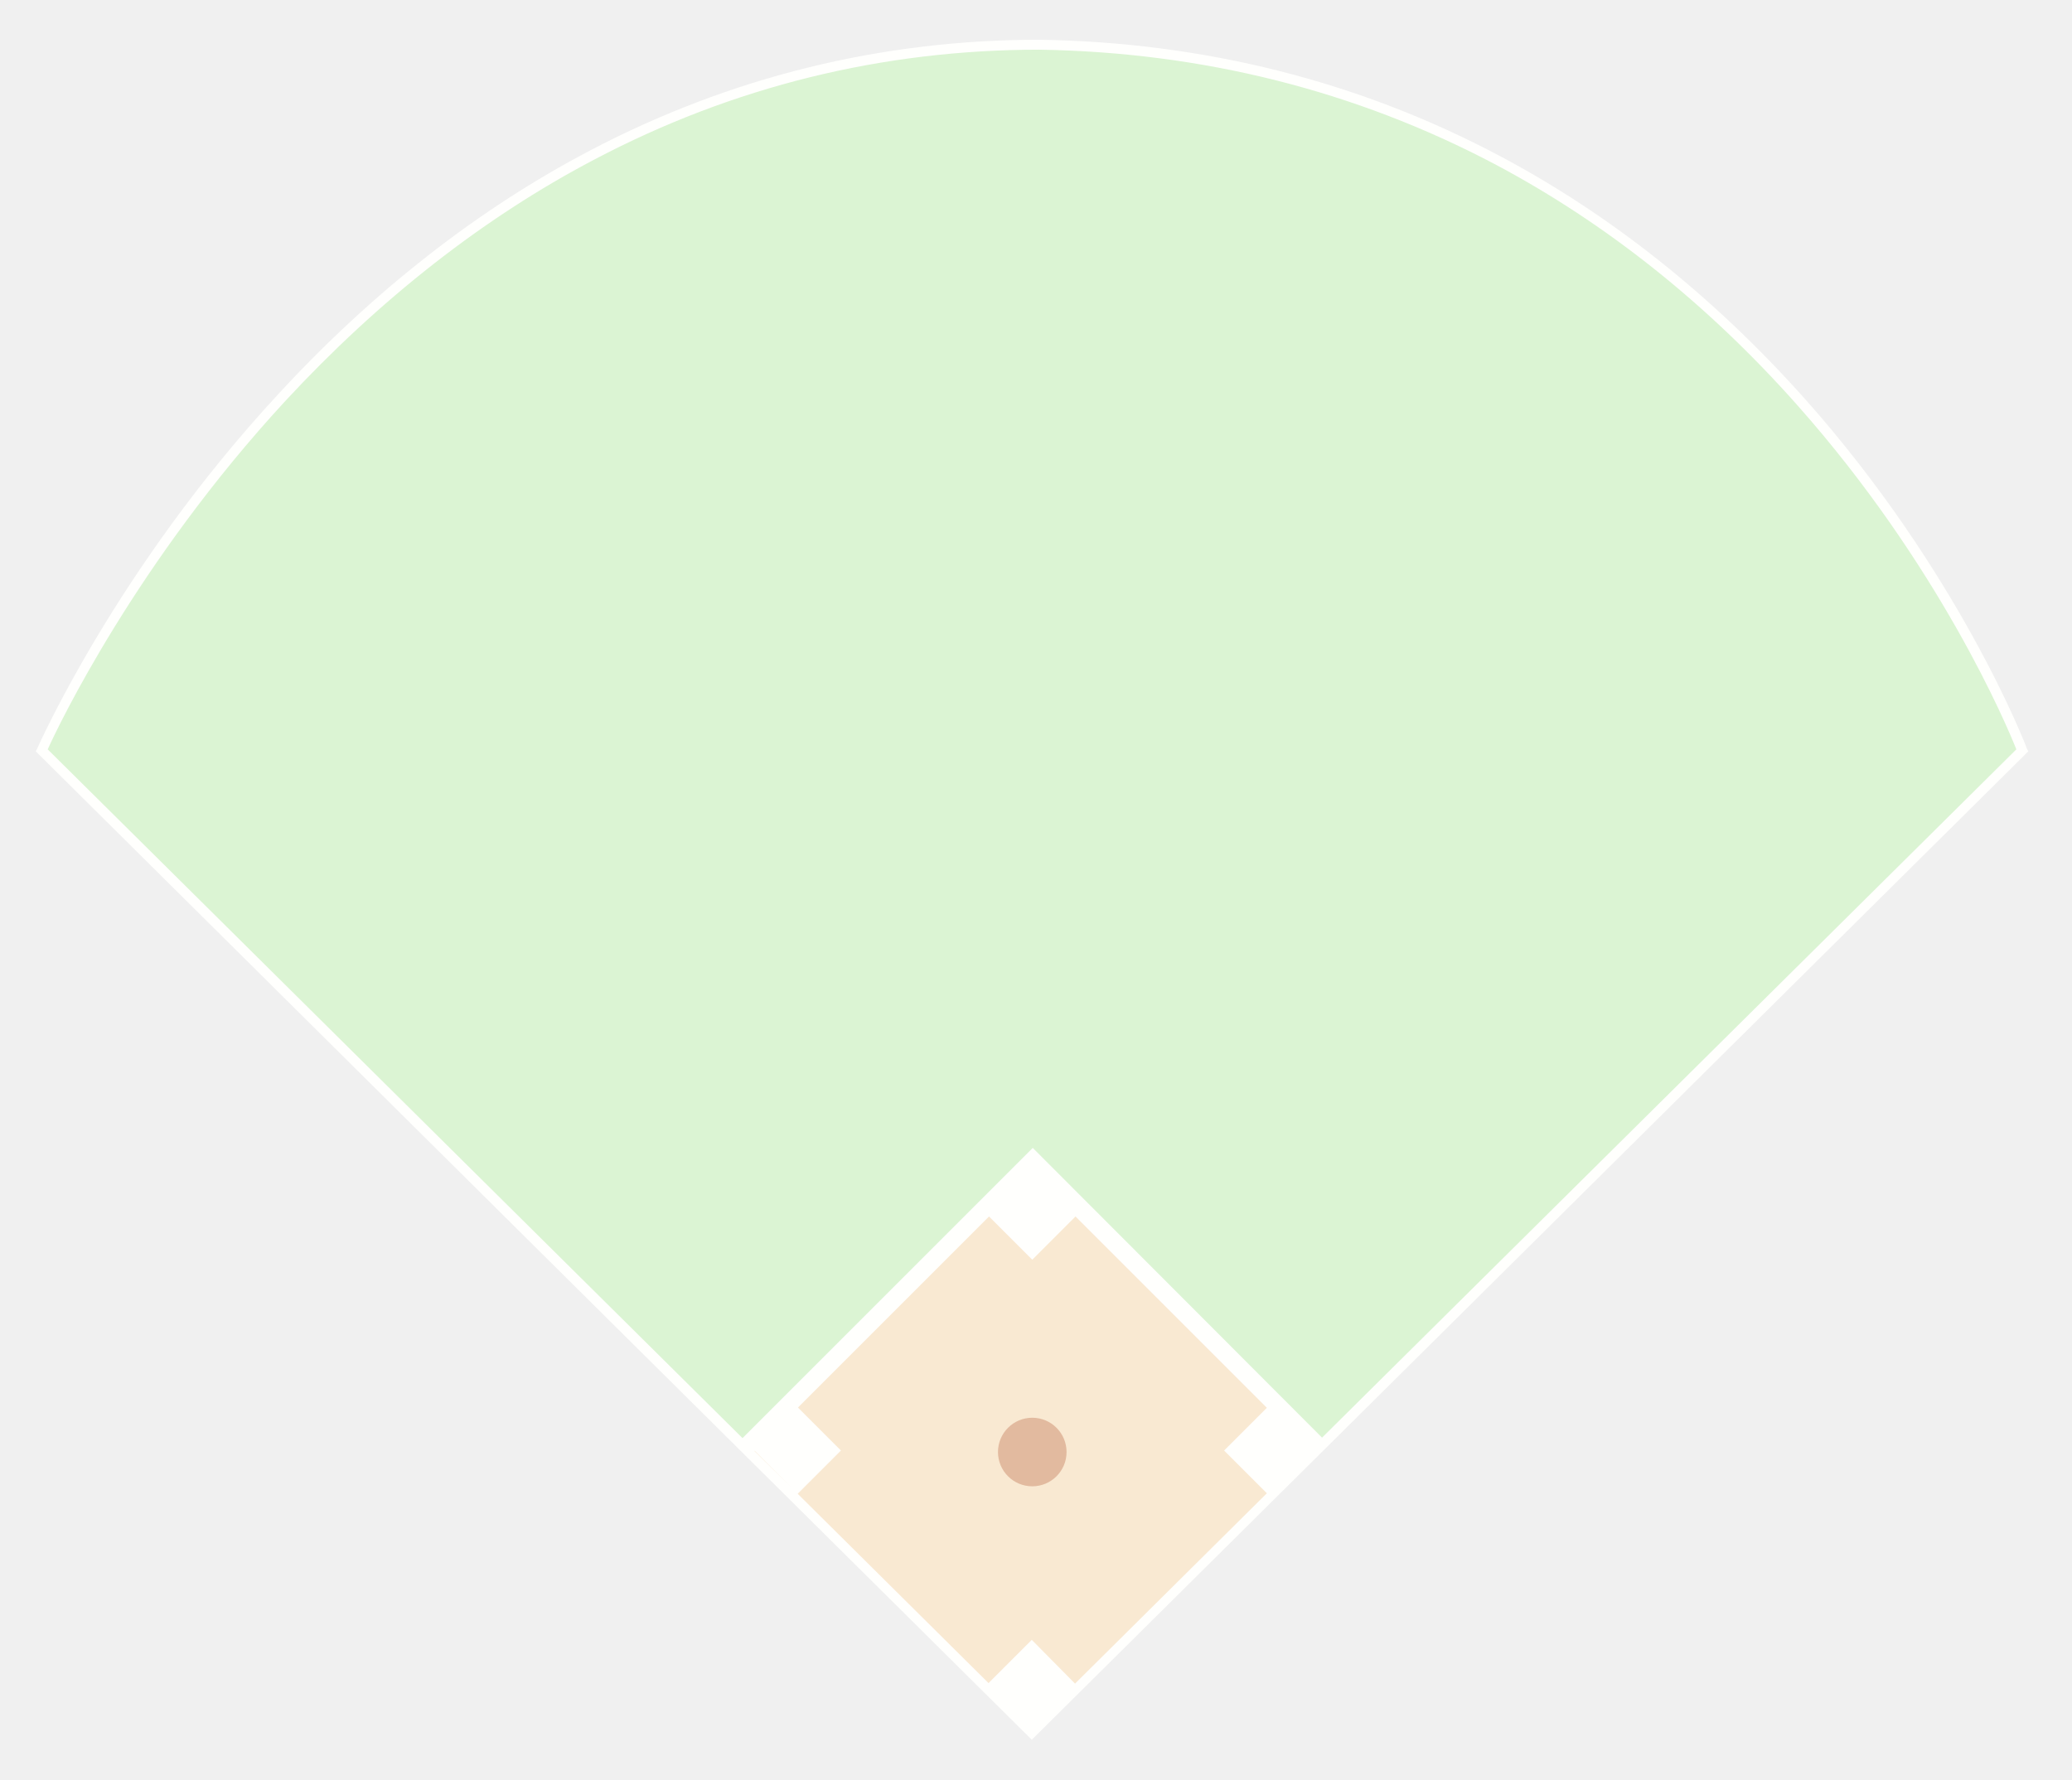
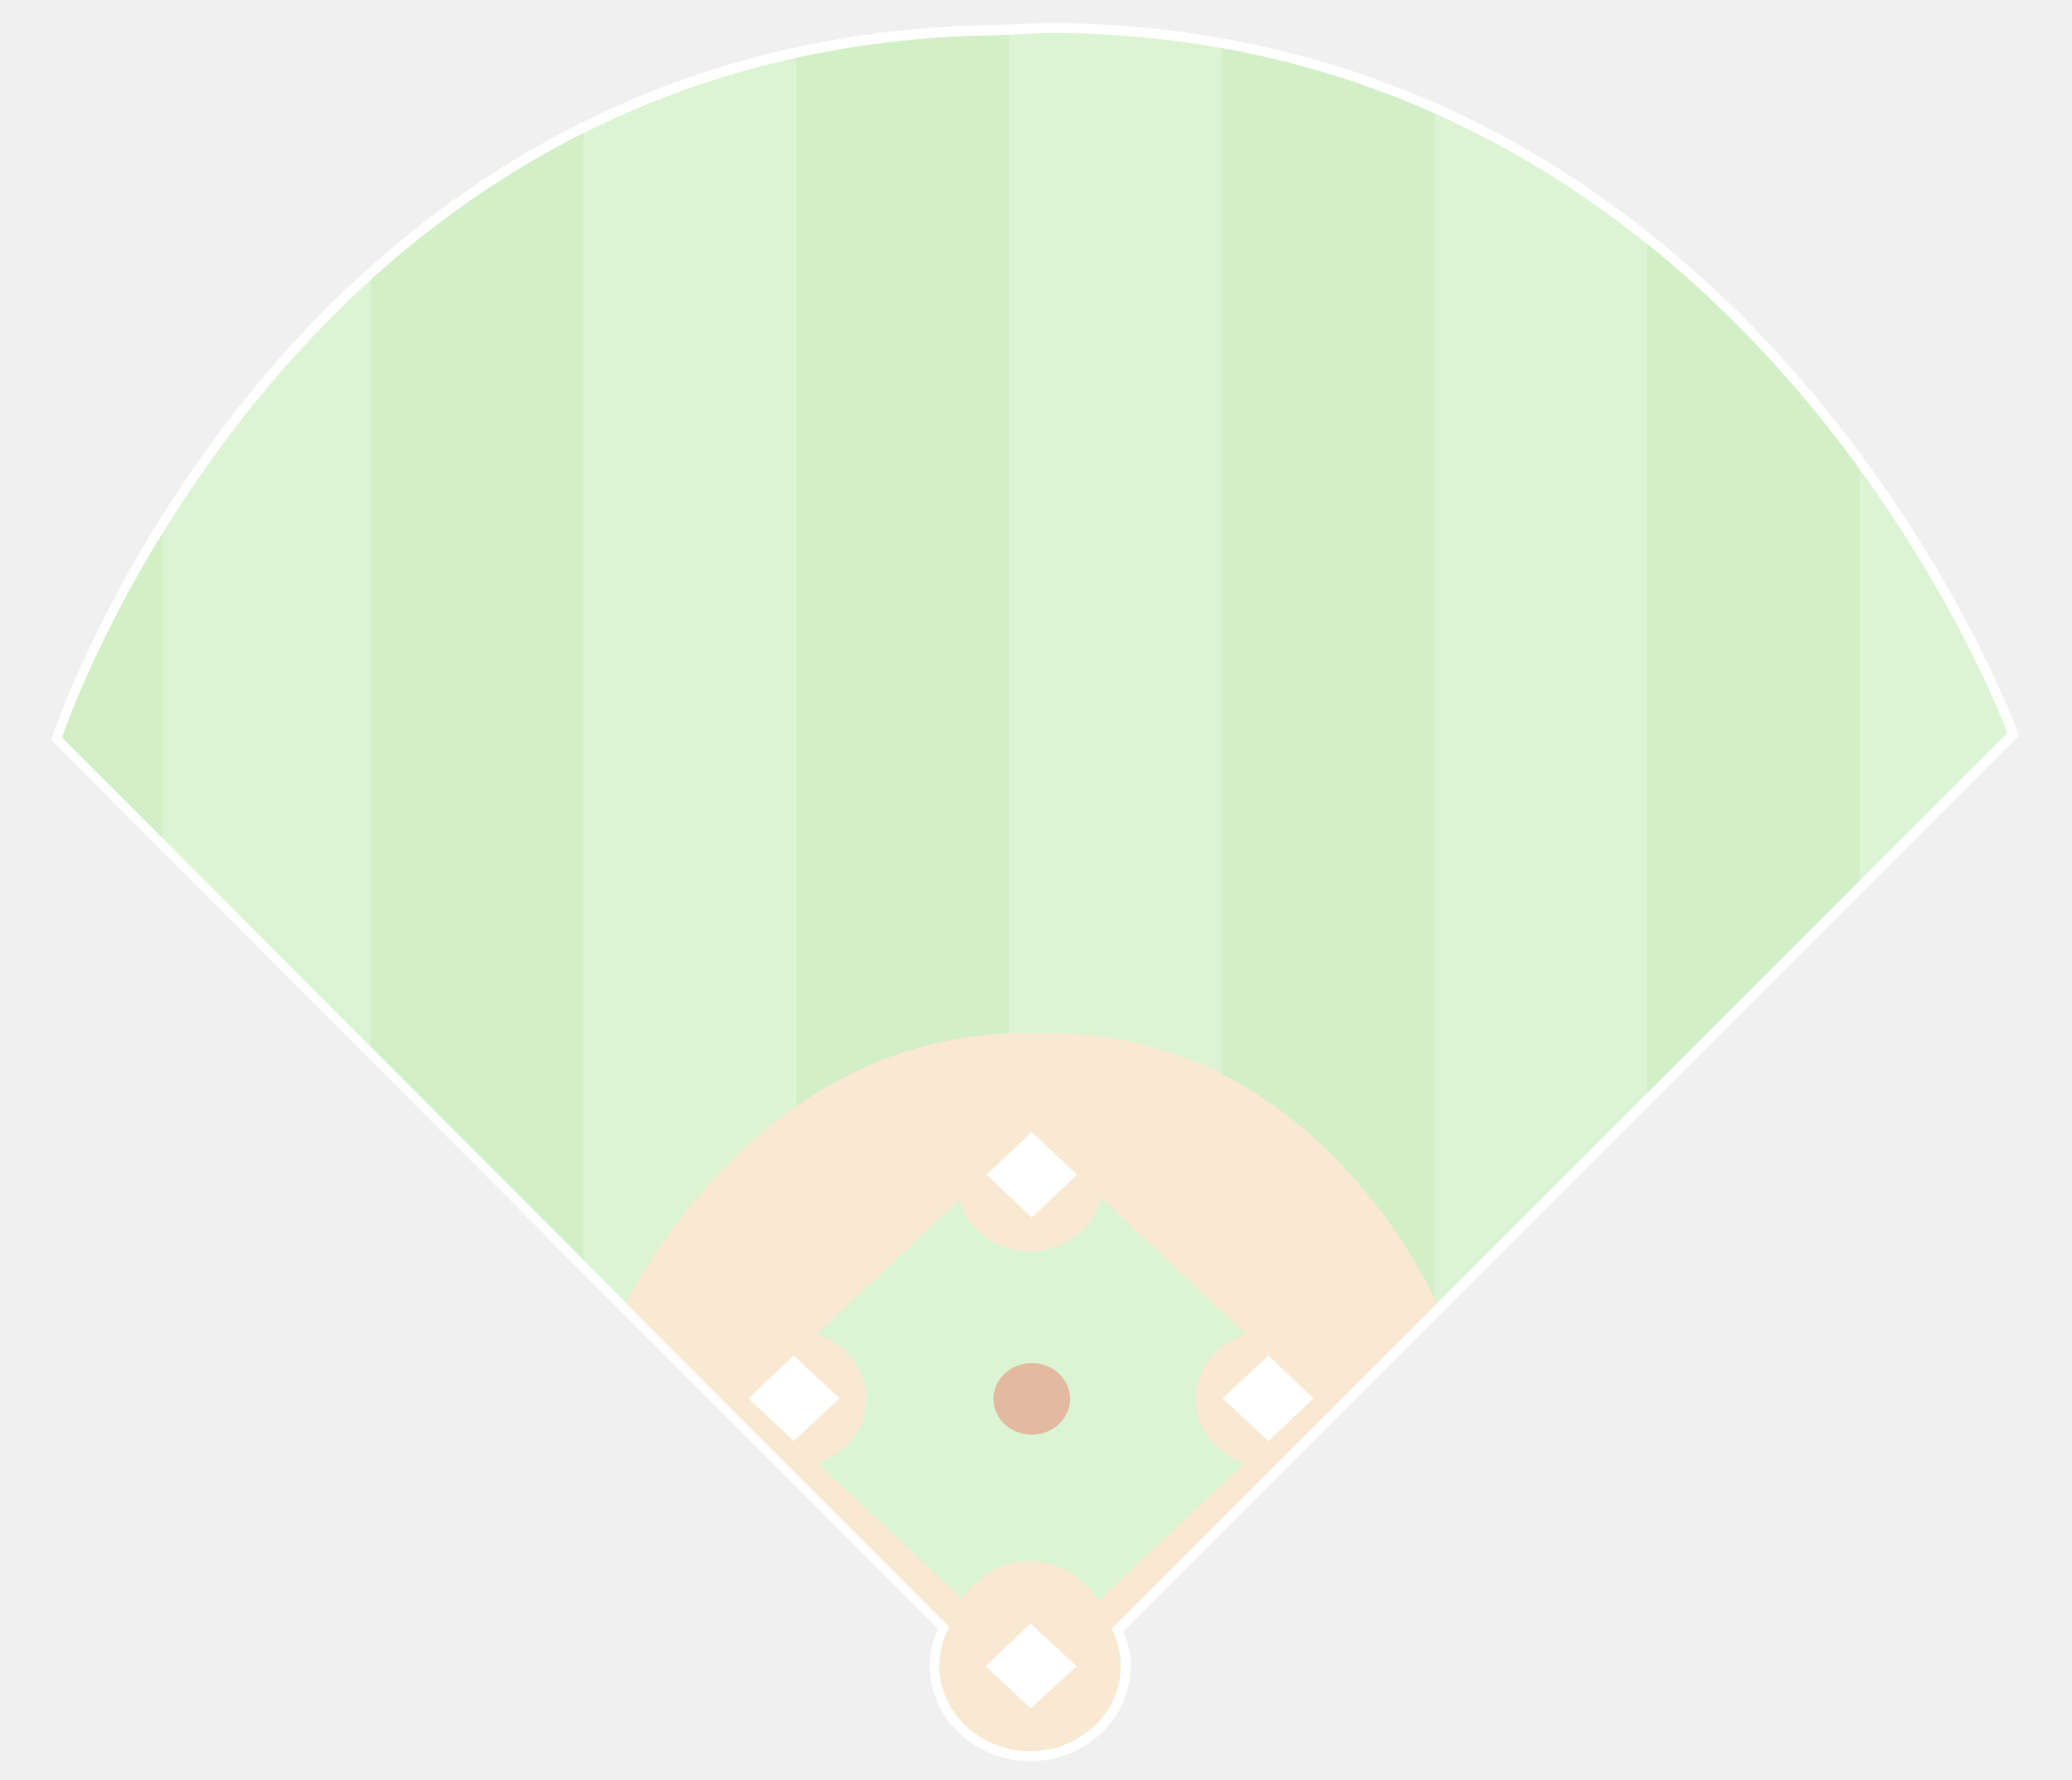
- <svg xmlns="http://www.w3.org/2000/svg" version="1.1" id="圖層_1" x="0px" y="0px" viewBox="0 0 416.9 358.1" style="enable-background:new 0 0 416.9 358.1;" xml:space="preserve">
+ <svg xmlns="http://www.w3.org/2000/svg" xmlns:xlink="http://www.w3.org/1999/xlink" version="1.1" id="圖層_4" x="0px" y="0px" viewBox="0 0 416.9 358.1" style="enable-background:new 0 0 416.9 358.1;" xml:space="preserve">
  <style type="text/css">
- 	.st0{fill:#DBF4D3;}
- 	.st1{fill:#F9E9D2;}
- 	.st2{fill:#E2BA9F;}
- 	.st3{fill:#FFFFFD;}
+ 	.st0{fill:#DCF4D3;}
+ 	.st1{fill:#FFFFFF;}
+ 	.st2{fill:#F9E9D2;}
+ 	.st3{clip-path:url(#SVGID_2_);}
+ 	.st4{fill:#D3EFC7;}
+ 	.st5{fill:#DBF4D3;}
+ 	.st6{fill:#E2BA9F;}
</style>
  <g>
-     <path class="st0" d="M150.6,291.7L8.4,151c0,0,64.7-142.9,199.2-142c134.5-0.8,192.2,124.3,199.2,142L264.3,291.8l-56.6-57.2   L150.6,291.7z" />
+     <path class="st0" d="M203.9,341.4l-15-14.7L11.4,148.6l0.2-0.6c0.1-0.4,12-35.6,41.2-70.5C70,57,89.7,40.6,111.4,28.8   C138.4,14,168.7,6.3,201.3,6c0,0,9-0.4,9-0.4c32.6,0,63,7.4,90.6,22.1c22,11.7,42.3,28.1,60.1,48.7c30.4,35,43.6,70.4,43.7,70.8   l0.2,0.6L225.9,326.9l-14.8,14.8L203.9,341.4z" />
+     <path class="st1" d="M210.4,6.6c141.9,0,193.5,140.9,193.5,140.9L225.2,326.2l-14.5,14.5l-6.4-0.3L189.6,326L12.5,148.4   c0,0,46.6-140,188.8-141.3L210.4,6.6 M210.4,4.6v2l0-1.2L210.4,4.6L210.4,4.6L210.4,4.6L201.3,5c-32.8,0.3-63.2,8-90.4,22.9   c-21.8,11.9-41.6,28.4-58.8,49c-29.3,35.1-41.3,70.5-41.4,70.8l-0.4,1.2l0.9,0.9l177.1,177.6l14.8,14.5l0.5,0.5l0.8,0l6.4,0.3   l0.9,0l0.6-0.6l14.5-14.5L405.3,149l0.9-0.9l-0.4-1.2c-0.1-0.4-13.4-36-43.9-71.1c-17.9-20.6-38.3-37.1-60.4-48.9   C273.7,12.1,243.1,4.6,210.4,4.6L210.4,4.6z" />
  </g>
  <g>
-     <polygon class="st1" points="150.6,291.7 207.6,234.6 264.3,291.8 207.6,348.7  " />
+     <path class="st2" d="M207.3,353.4c-10.6,0-19.2-8.1-19.2-18.1c0-10,8.6-18.1,19.2-18.1c10.6,0,19.2,8.1,19.2,18.1   C226.5,345.2,217.9,353.4,207.3,353.4z" />
+     <path class="st1" d="M207.3,318.2c10.1,0,18.2,7.7,18.2,17.1s-8.2,17.1-18.2,17.1c-10.1,0-18.2-7.7-18.2-17.1   S197.2,318.2,207.3,318.2 M207.3,316.2c-11.2,0-20.2,8.6-20.2,19.1s9.1,19.1,20.2,19.1s20.2-8.6,20.2-19.1S218.4,316.2,207.3,316.2   L207.3,316.2z" />
  </g>
  <g>
-     <ellipse class="st2" cx="207.7" cy="292.2" rx="6.9" ry="6.9" />
-     <path class="st3" d="M407.8,150.6c-0.1-0.4-13.6-35.5-44.7-70.4c-18.3-20.5-39-37-61.5-48.9C273.5,16.4,242.3,8.5,209.1,8l0,0   c-31.8,0-62.2,7.5-90.4,22.3C96.2,42.1,75.1,58.6,56,79.3c-32.6,35.2-48.3,70.9-48.5,71.3l-0.3,0.6l200.4,198.9l200-198.4l0.5-0.5   L407.8,150.6z M207.6,330l-8.7,8.7l-38.4-38.1l8.7-8.7l-8.7-8.7l-8.7,8.7l7.4,7.4l-7.4-7.3l47.2-47.2l8.7,8.7l8.7-8.7l38.5,38.5   l-8.6,8.6l8.6,8.6l-39.7,39.4l1.1-1.1L207.6,330z M264.9,290.4L264.9,290.4l1.1-1.1L207.8,231l0,0l-58.4,58.4L9.6,150.8   c2.2-4.9,17.9-37.7,47.8-70.1c19-20.5,39.9-36.9,62.2-48.6c27.9-14.7,58-22.1,89.5-22.1c32.9,0.5,63.7,8.3,91.6,23   c22.3,11.8,42.8,28.1,60.9,48.5c28.6,32.2,42.2,64.5,44.1,69.3L264.9,290.4z" />
+     <defs>
+       <path id="SVGID_1_" d="M210.4,6.6c141.9,0,193.5,140.9,193.5,140.9L225.2,326.2l-15.4,12.9h-2.3L189.9,326L12.5,148.4    c0,0,46.6-140,188.8-141.3l0,0L210.4,6.6z" />
+     </defs>
+     <clipPath id="SVGID_2_">
+       <use xlink:href="#SVGID_1_" style="overflow:visible;" />
+     </clipPath>
+     <g class="st3">
+       <g>
+         <rect x="-10.1" y="-40.4" class="st4" width="42.8" height="399.7" />
+       </g>
+       <g>
+         <rect x="160.2" y="-40.4" class="st4" width="42.8" height="399.7" />
+       </g>
+       <g>
+         <rect x="245.8" y="-41.2" class="st4" width="42.8" height="399.7" />
+       </g>
+       <g>
+         <rect x="331.4" y="-41.2" class="st4" width="42.8" height="399.7" />
+       </g>
+       <g>
+         <rect x="74.6" y="-40.4" class="st4" width="42.8" height="399.7" />
+       </g>
+     </g>
  </g>
+   <path class="st2" d="M223.8,327.6l65.3-65.3c0,0-23.6-54.9-78.7-54.4l-3.5,0c-55.1-0.5-80.9,54.4-80.9,54.4l65,65.1  c-1.3,2.3-2,5-2,7.8c0,9.4,8.2,17.1,18.2,17.1s18.2-7.7,18.2-17.1c0-2.7-0.7-5.3-1.9-7.5L223.8,327.6z" />
+   <g>
+     <g>
+       <path class="st5" d="M240.6,281.5c0-6,4.2-11.2,10-13L221.5,241c-1.4,6.2-7.2,10.8-14.3,10.8c-6.9,0-12.6-4.4-14.1-10.4    l-28.8,27.1c5.8,1.8,10,6.9,10,13c0,6-4.1,11.1-9.9,12.9l29.2,27.4c3.3-4.7,8.2-7.7,13.6-7.7c5.5,0,10.5,3.1,13.8,8l29.4-27.7    C244.7,292.6,240.6,287.5,240.6,281.5z" />
+     </g>
+   </g>
+   <polygon class="st1" points="207.6,245 198.5,236.4 207.6,227.8 216.7,236.4 " />
+   <polygon class="st1" points="255.2,290 246,281.4 255.2,272.8 264.3,281.4 " />
+   <polygon class="st1" points="159.7,290 150.6,281.4 159.7,272.8 168.9,281.4 " />
+   <polygon class="st1" points="207.4,343.8 198.3,335.3 207.4,326.7 216.6,335.3 " />
+   <ellipse class="st6" cx="207.6" cy="281.5" rx="7.7" ry="7.2" />
</svg>
